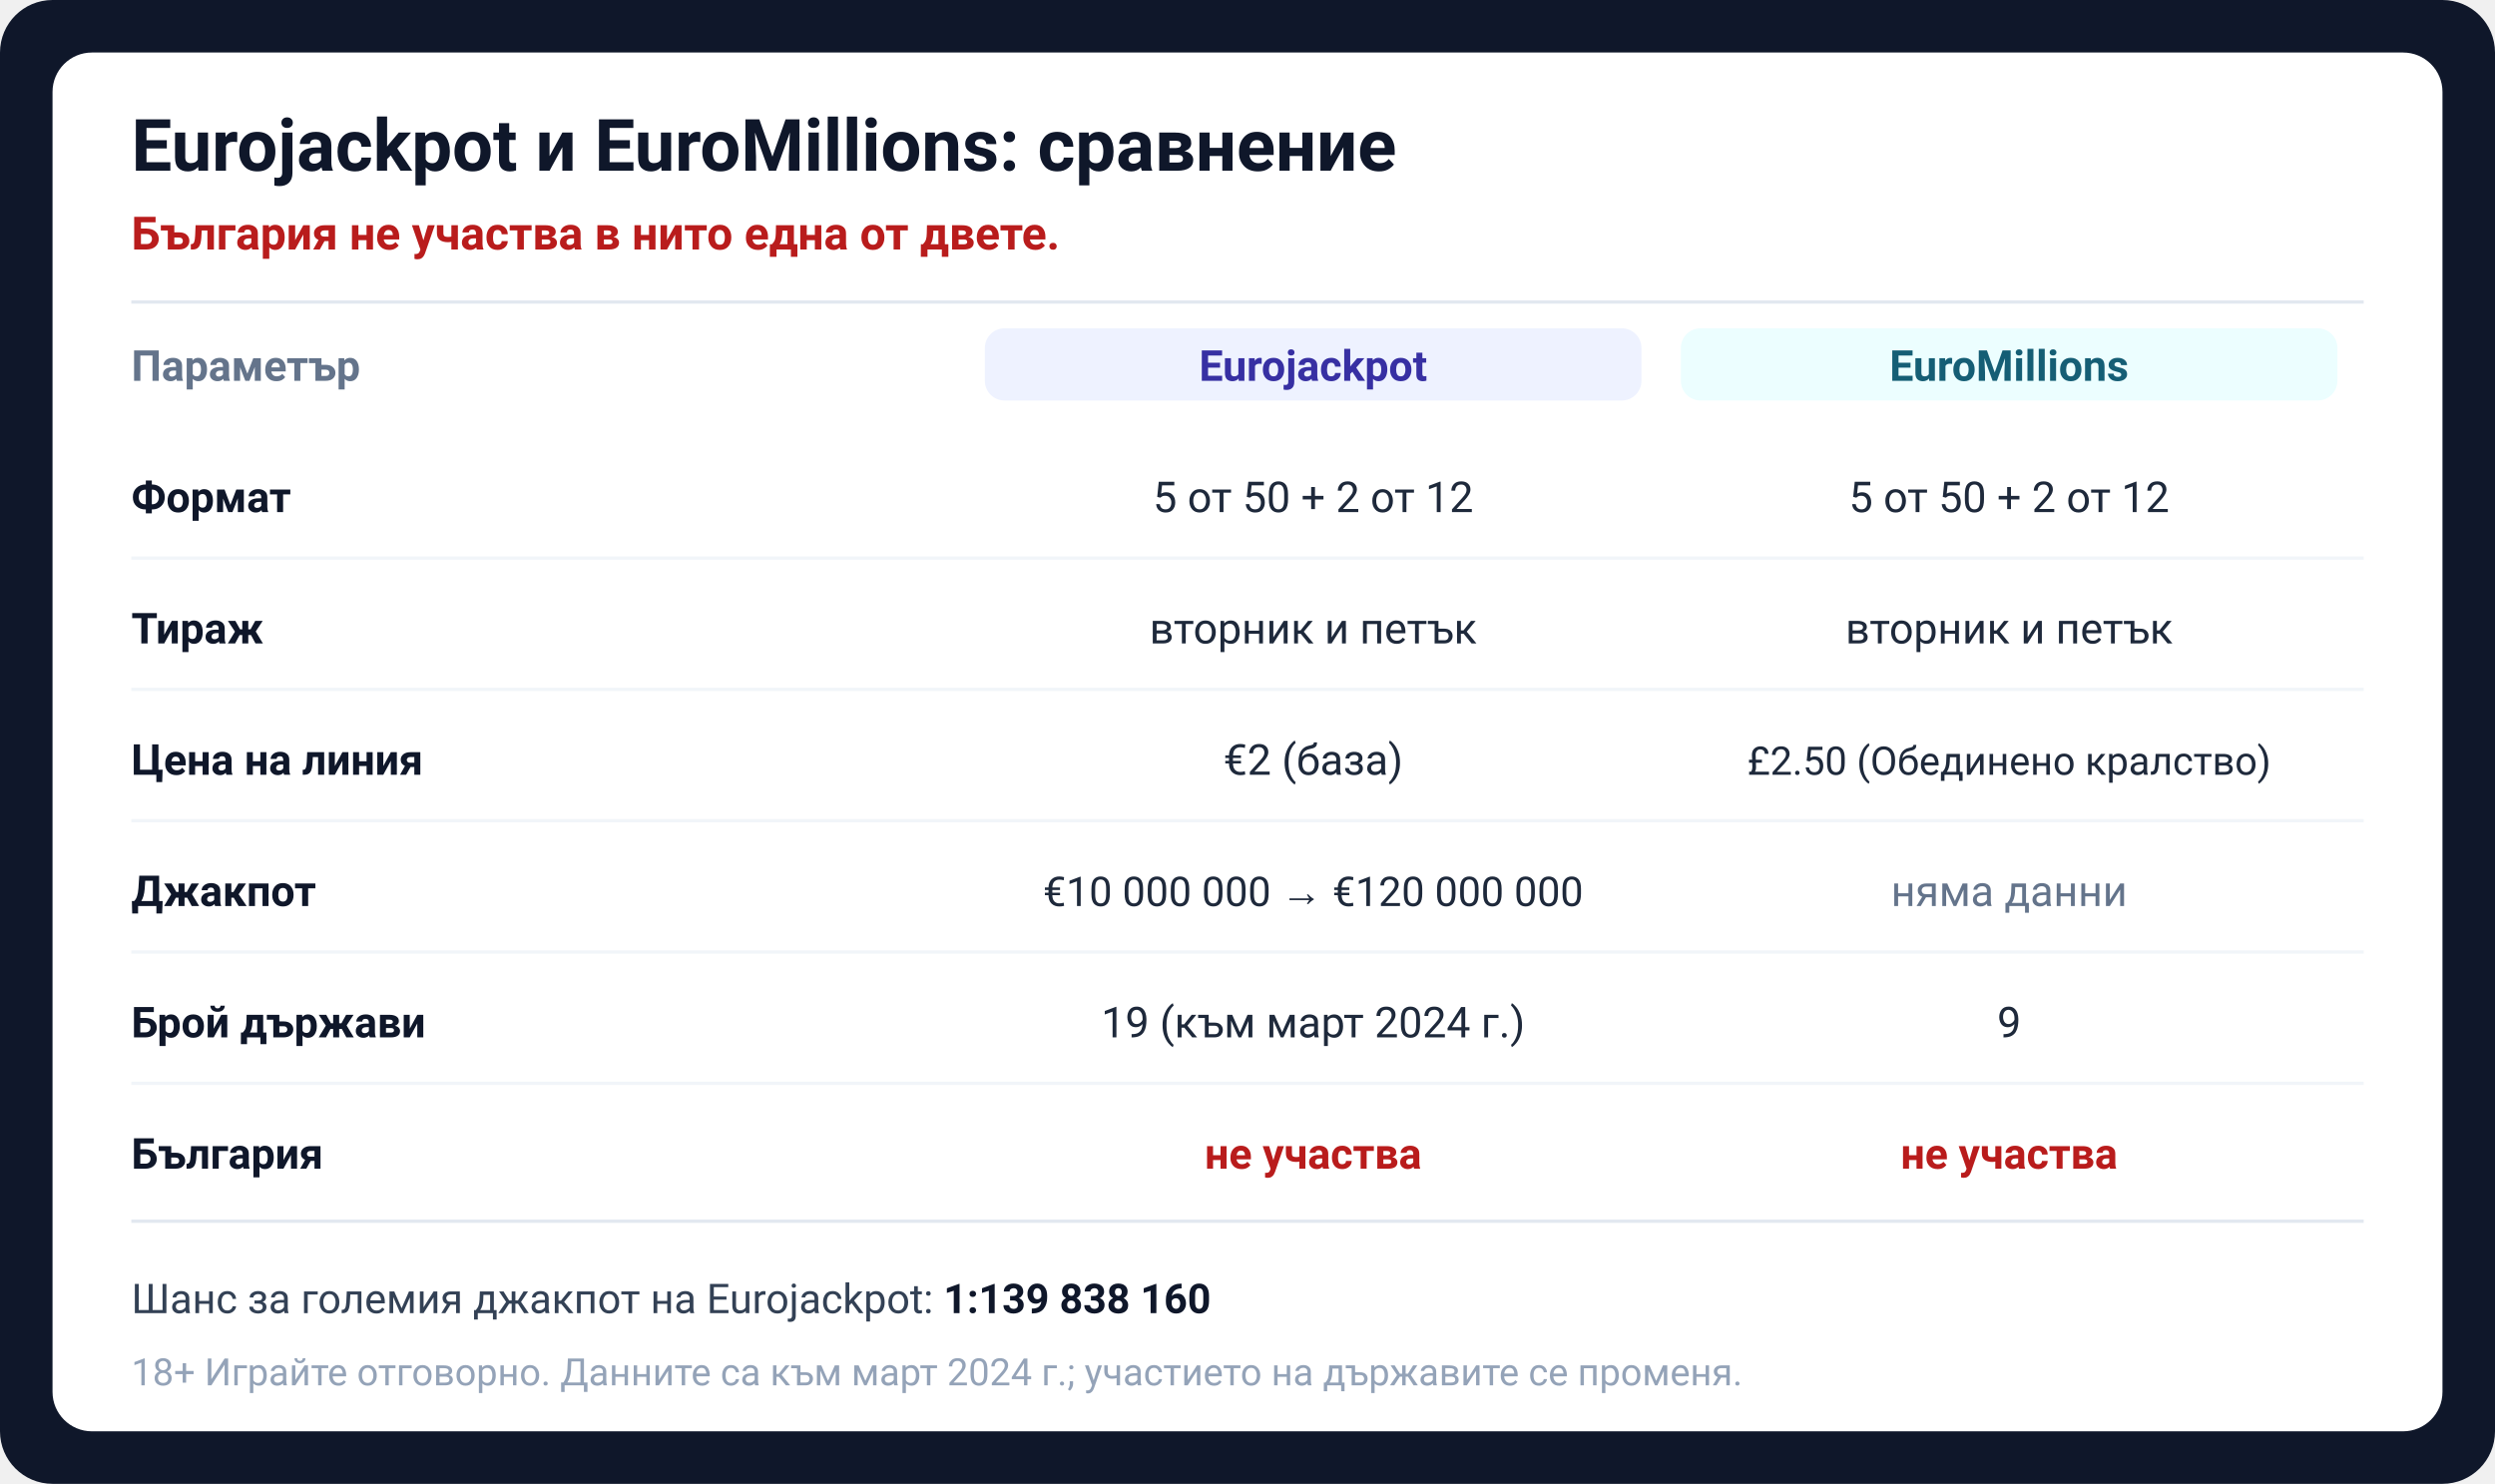
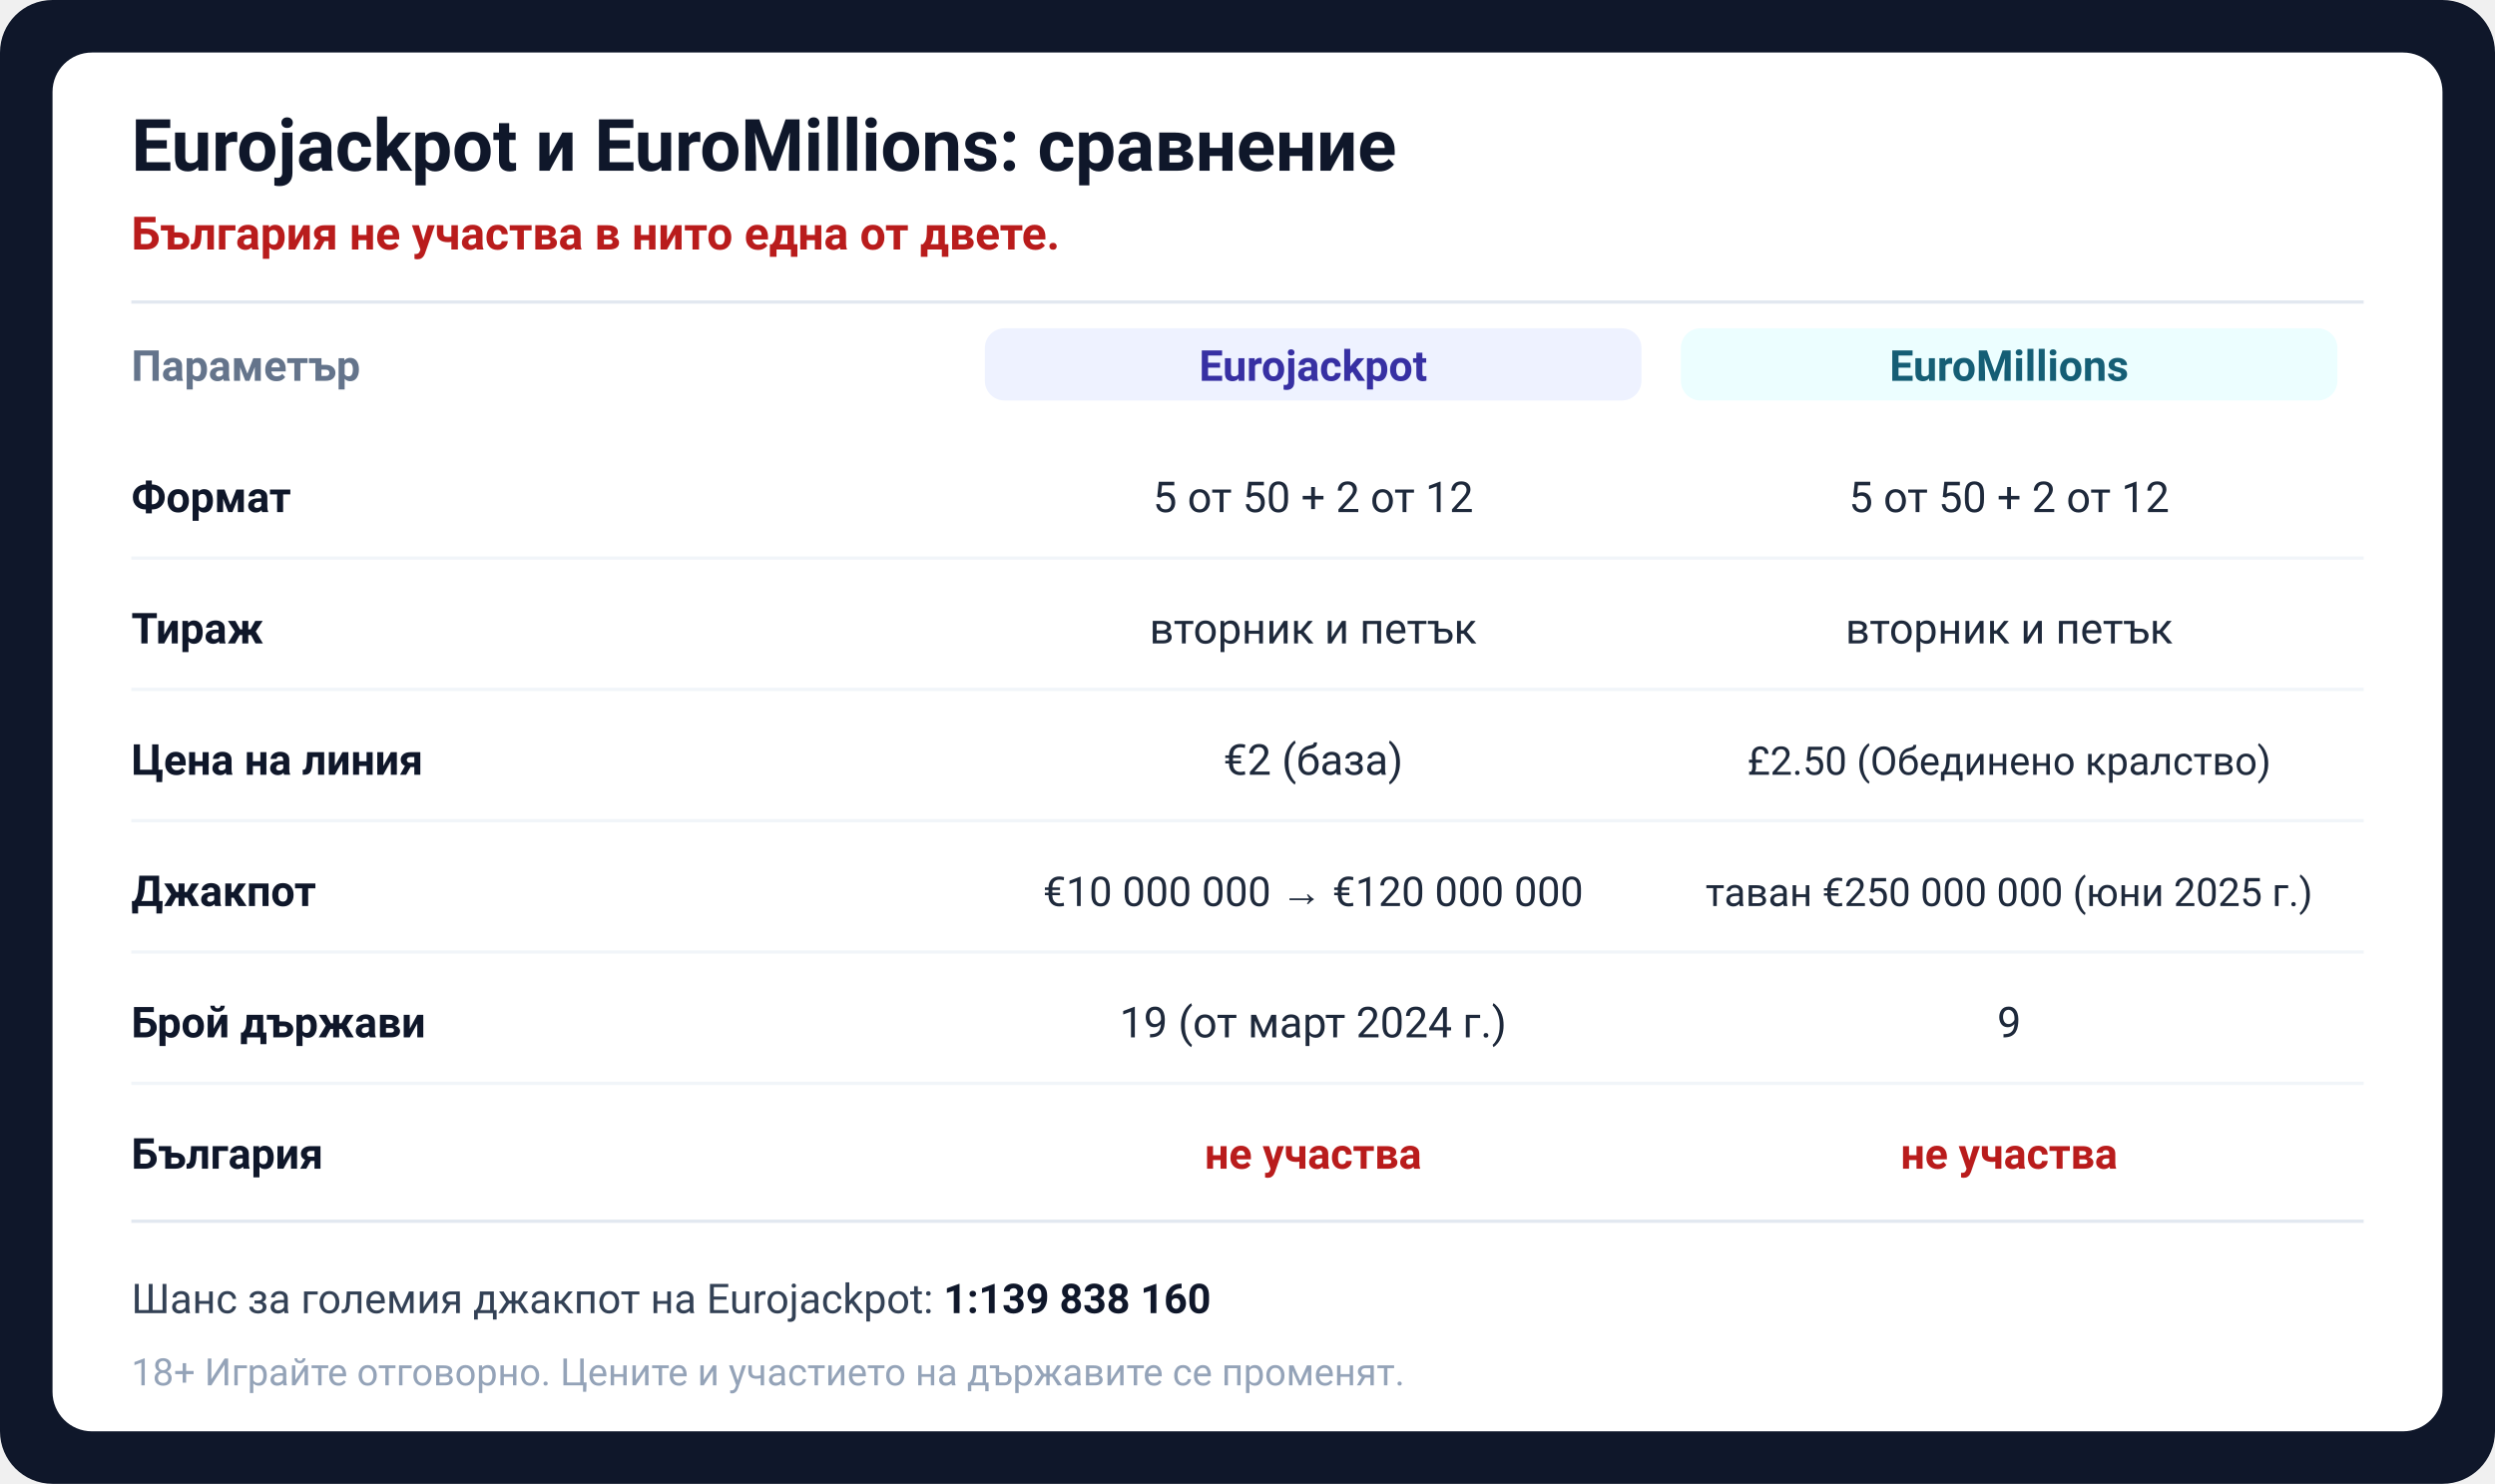
<svg xmlns="http://www.w3.org/2000/svg" viewBox="0 0 760 452" width="760" height="452" font-family="'Segoe UI',Roboto,Arial,sans-serif" role="img" aria-label="Сравнение между Eurojackpot и EuroMillions: формат, тираж, цена, джакпот, брой държави и участието на България.">
  <rect x="0" y="0" width="760" height="452" rx="16" fill="#0f172a" />
  <rect x="16" y="16" width="728" height="420" rx="12" fill="#ffffff" />
  <text x="40" y="52" font-size="22" font-weight="700" fill="#0f172a">Eurojackpot и EuroMillions: сравнение</text>
  <text x="40" y="76" font-size="14" font-weight="600" fill="#b91c1c">България не участва в нито една от двете.</text>
  <line x1="40" y1="92" x2="720" y2="92" stroke="#e2e8f0" stroke-width="1" />
  <text x="40" y="116" font-size="13" font-weight="700" fill="#64748b">Параметър</text>
  <rect x="300" y="100" width="200" height="22" rx="6" fill="#eef2ff" />
  <text x="400" y="116" font-size="13" font-weight="700" fill="#3730a3" text-anchor="middle">Eurojackpot</text>
  <rect x="512" y="100" width="200" height="22" rx="6" fill="#ecfeff" />
  <text x="612" y="116" font-size="13" font-weight="700" fill="#155e75" text-anchor="middle">EuroMillions</text>
  <text x="40" y="156" font-size="13" font-weight="600" fill="#0f172a">Формат</text>
  <text x="400" y="156" font-size="13" fill="#1e293b" text-anchor="middle">5 от 50 + 2 от 12</text>
  <text x="612" y="156" font-size="13" fill="#1e293b" text-anchor="middle">5 от 50 + 2 от 12</text>
  <line x1="40" y1="170" x2="720" y2="170" stroke="#f1f5f9" stroke-width="1" />
  <text x="40" y="196" font-size="13" font-weight="600" fill="#0f172a">Тираж</text>
  <text x="400" y="196" font-size="13" fill="#1e293b" text-anchor="middle">вторник и петък</text>
  <text x="612" y="196" font-size="13" fill="#1e293b" text-anchor="middle">вторник и петък</text>
  <line x1="40" y1="210" x2="720" y2="210" stroke="#f1f5f9" stroke-width="1" />
  <text x="40" y="236" font-size="13" font-weight="600" fill="#0f172a">Цена на линия</text>
  <text x="400" y="236" font-size="13" fill="#1e293b" text-anchor="middle">€2 (база)</text>
  <text x="612" y="236" font-size="12" fill="#1e293b" text-anchor="middle">£2.50 (Обединено кралство)</text>
  <line x1="40" y1="250" x2="720" y2="250" stroke="#f1f5f9" stroke-width="1" />
  <text x="40" y="276" font-size="13" font-weight="600" fill="#0f172a">Джакпот</text>
  <text x="400" y="276" font-size="12.5" fill="#1e293b" text-anchor="middle">€10 000 000 → €120 000 000</text>
-   <text x="612" y="276" font-size="13" fill="#64748b" text-anchor="middle">няма данни</text>
+   <text x="612" y="276" font-size="12" fill="#1e293b" text-anchor="middle">таван €250 000 000 (юни 2025 г.)</text>
  <line x1="40" y1="290" x2="720" y2="290" stroke="#f1f5f9" stroke-width="1" />
  <text x="40" y="316" font-size="13" font-weight="600" fill="#0f172a">Брой държави</text>
-   <text x="400" y="316" font-size="13" fill="#1e293b" text-anchor="middle">19 (към март 2024 г.)</text>
+   <text x="400" y="316" font-size="13" fill="#1e293b" text-anchor="middle">19 (от март 2024 г.)</text>
  <text x="612" y="316" font-size="13" fill="#1e293b" text-anchor="middle">9</text>
  <line x1="40" y1="330" x2="720" y2="330" stroke="#f1f5f9" stroke-width="1" />
  <text x="40" y="356" font-size="13" font-weight="600" fill="#0f172a">България</text>
  <text x="400" y="356" font-size="13" font-weight="700" fill="#b91c1c" text-anchor="middle">не участва</text>
  <text x="612" y="356" font-size="13" font-weight="700" fill="#b91c1c" text-anchor="middle">не участва</text>
  <line x1="40" y1="372" x2="720" y2="372" stroke="#e2e8f0" stroke-width="1" />
  <text x="40" y="400" font-size="12.5" fill="#334155">Шанс за големия джакпот на Eurojackpot: <tspan font-weight="700" fill="#0f172a">1:139 838 160</tspan>
  </text>
-   <text x="40" y="422" font-size="11.5" fill="#94a3b8">18+ Играйте отговорно. Данните са към март 2024 г.; участието на държавите се променя.</text>
+   <text x="40" y="422" font-size="11.5" fill="#94a3b8">18+ Играйте отговорно. Цените и участието на държавите се променят.</text>
</svg>
